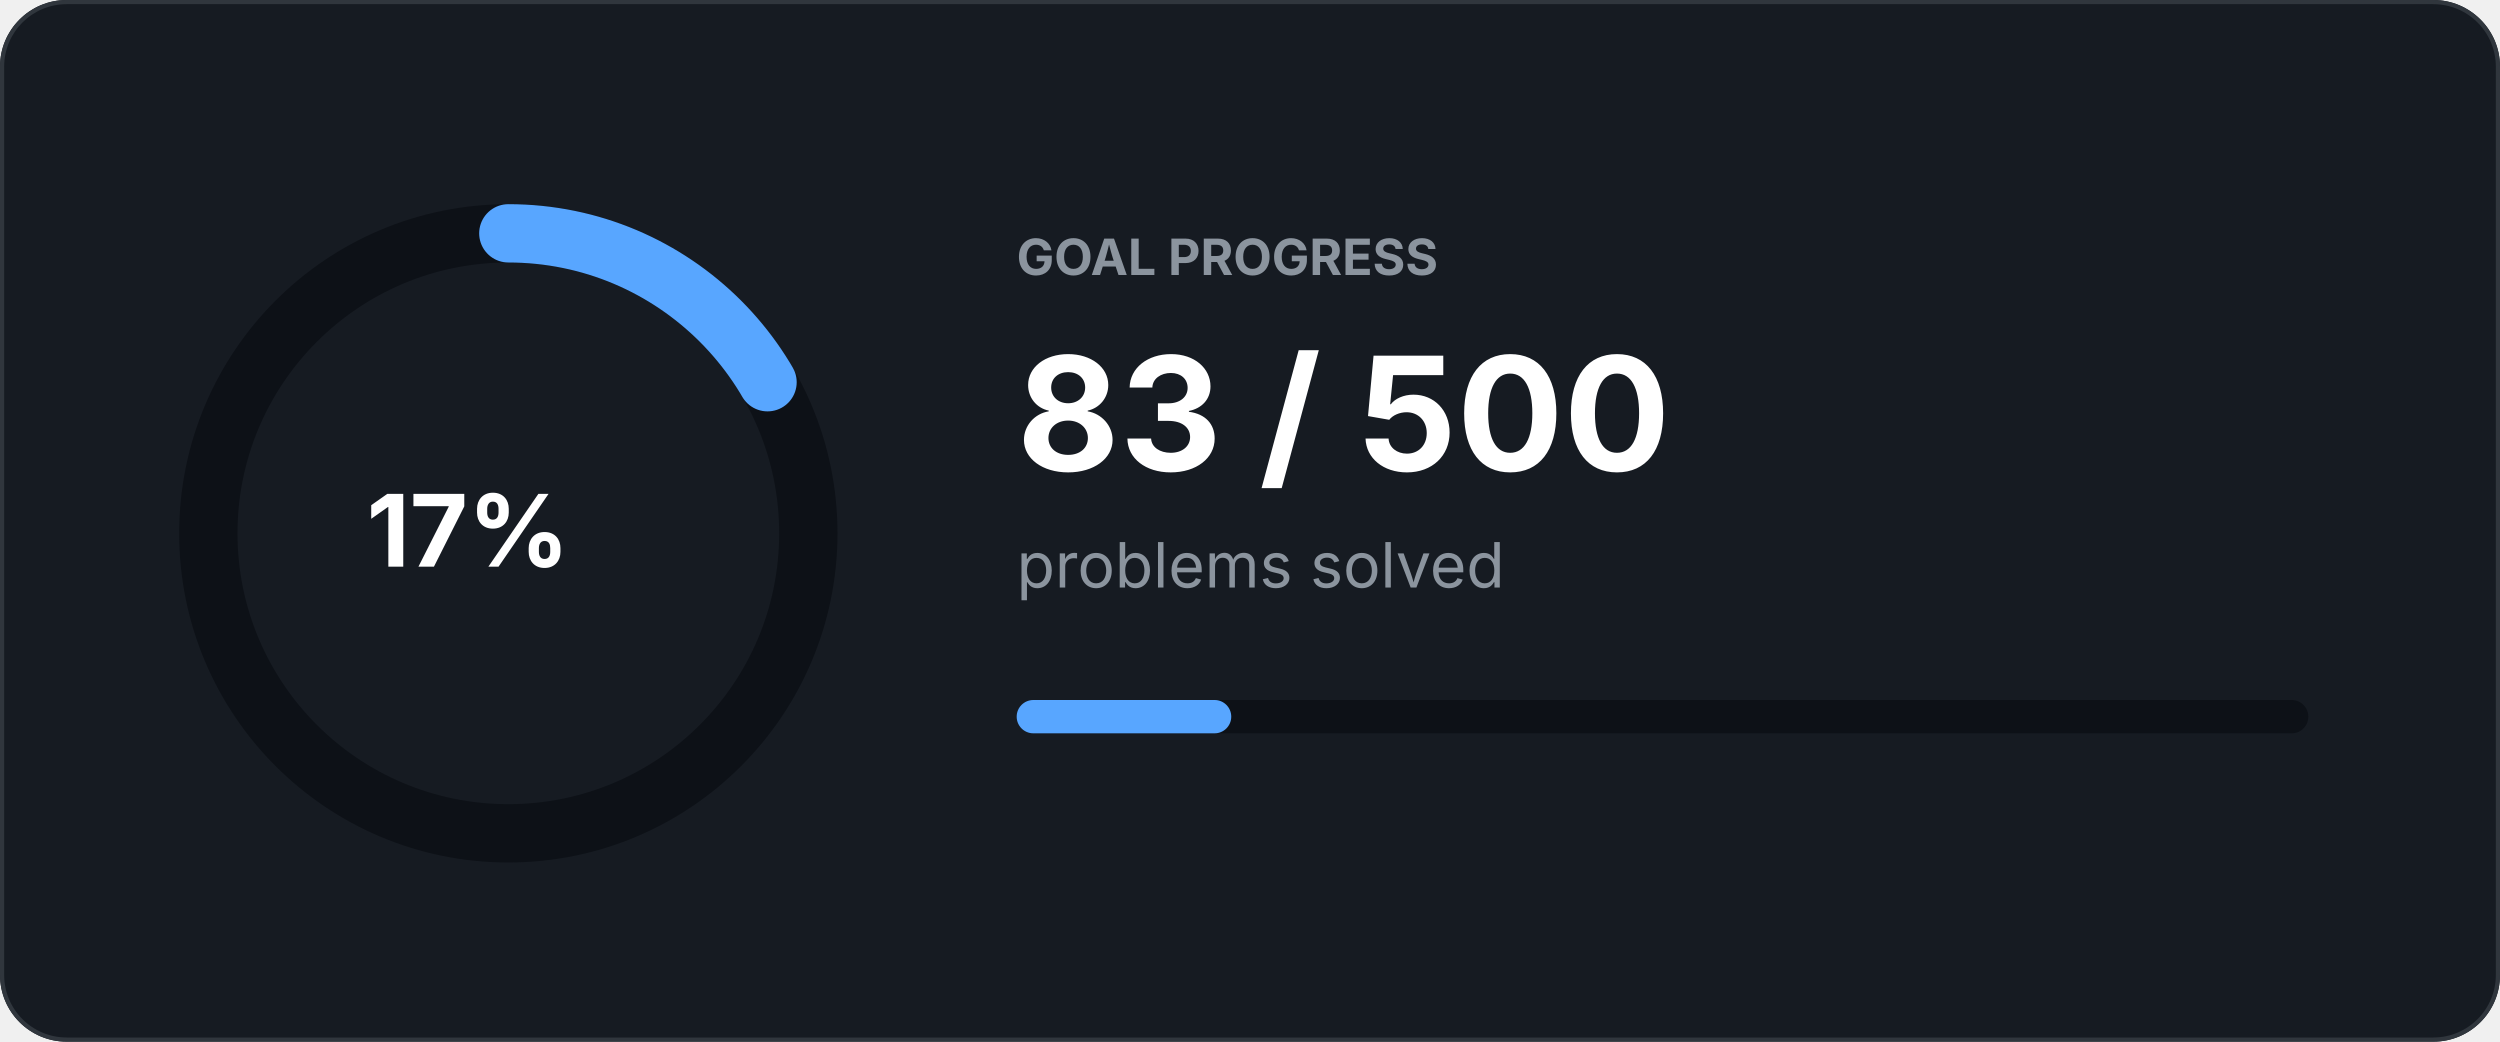
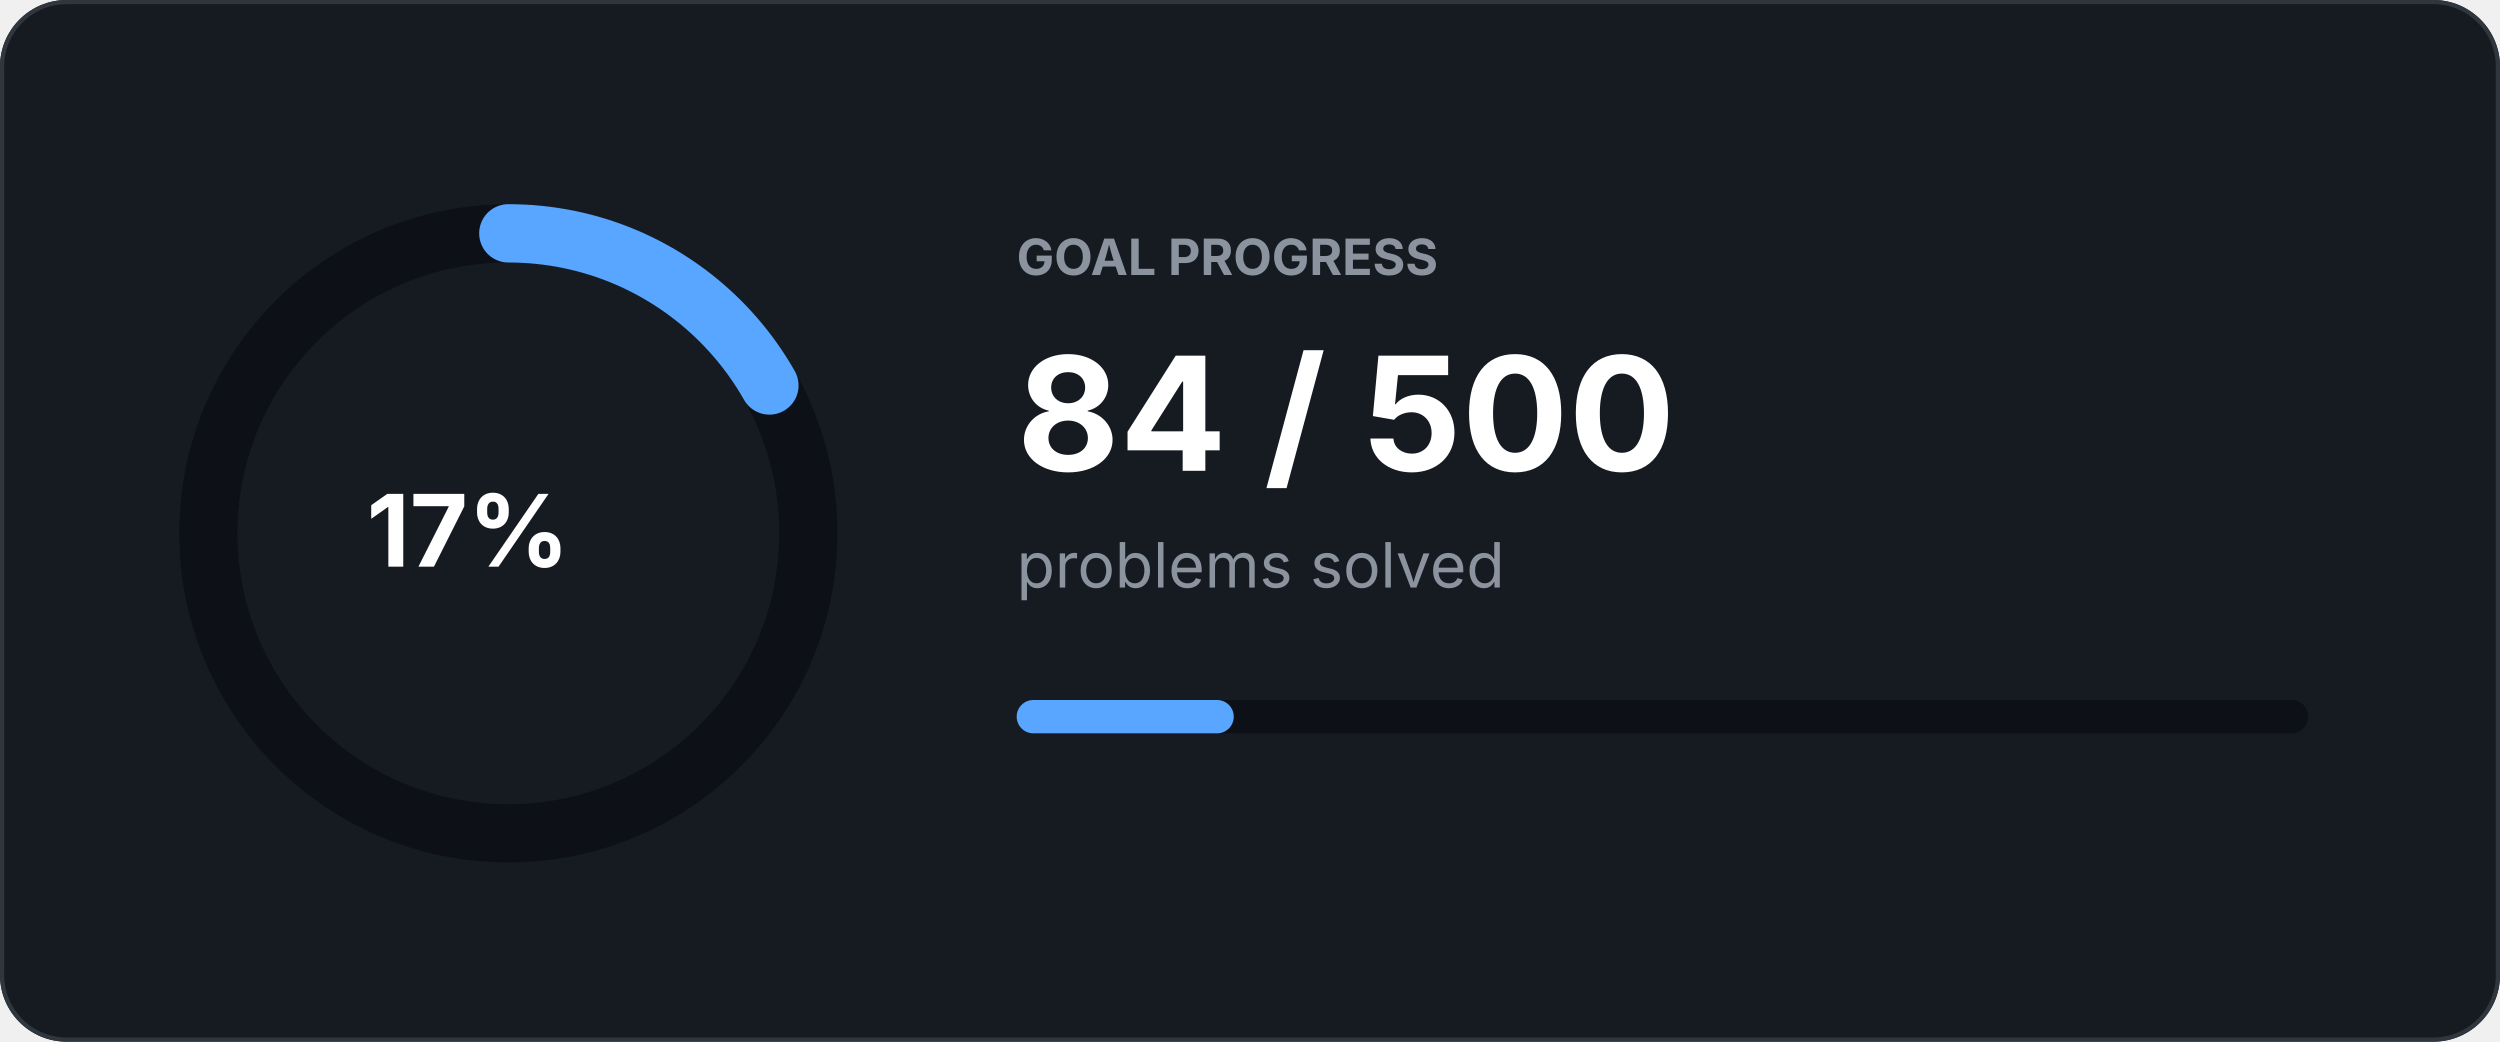
<svg xmlns="http://www.w3.org/2000/svg" width="600" height="250" viewBox="0 0 600 250">
  <rect width="100%" height="100%" rx="16" fill="#161B22" />
  <rect x="0.5" y="0.5" width="599" height="249" rx="15.5" fill="none" stroke="#30363D" />
  <circle cx="122" cy="128" r="72" fill="none" stroke="#0D1117" stroke-width="14" />
-   <circle cx="122" cy="128" r="72" fill="none" stroke="#58A6FF" stroke-width="14" stroke-linecap="round" transform="rotate(-90 122 128)" stroke-dasharray="75.1 452.4" />
+   <circle cx="122" cy="128" r="72" fill="none" stroke="#58A6FF" stroke-width="14" stroke-linecap="round" transform="rotate(-90 122 128)" stroke-dasharray="76.0 452.4" />
  <text x="88" y="136" fill="#FFFFFF" font-family="-apple-system,BlinkMacSystemFont,Segoe UI,sans-serif" font-size="24" font-weight="700">17%</text>
  <text x="244" y="66" fill="#8B949E" font-family="-apple-system,BlinkMacSystemFont,Segoe UI,sans-serif" font-size="12" font-weight="700">GOAL PROGRESS</text>
-   <text x="244" y="113" fill="#FFFFFF" font-family="-apple-system,BlinkMacSystemFont,Segoe UI,sans-serif" font-size="38" font-weight="700">83 / 500</text>
+   <text x="244" y="113" fill="#FFFFFF" font-family="-apple-system,BlinkMacSystemFont,Segoe UI,sans-serif" font-size="38" font-weight="700">84 / 500</text>
  <text x="244" y="141" fill="#8B949E" font-family="-apple-system,BlinkMacSystemFont,Segoe UI,sans-serif" font-size="15" font-weight="400">problems solved</text>
  <rect x="244" y="168" width="310" height="8" rx="4" fill="#0D1117" />
-   <rect x="244" y="168" width="51.5" height="8" rx="4" fill="#58A6FF" />
+   <rect x="244" y="168" width="52.1" height="8" rx="4" fill="#58A6FF" />
</svg>
